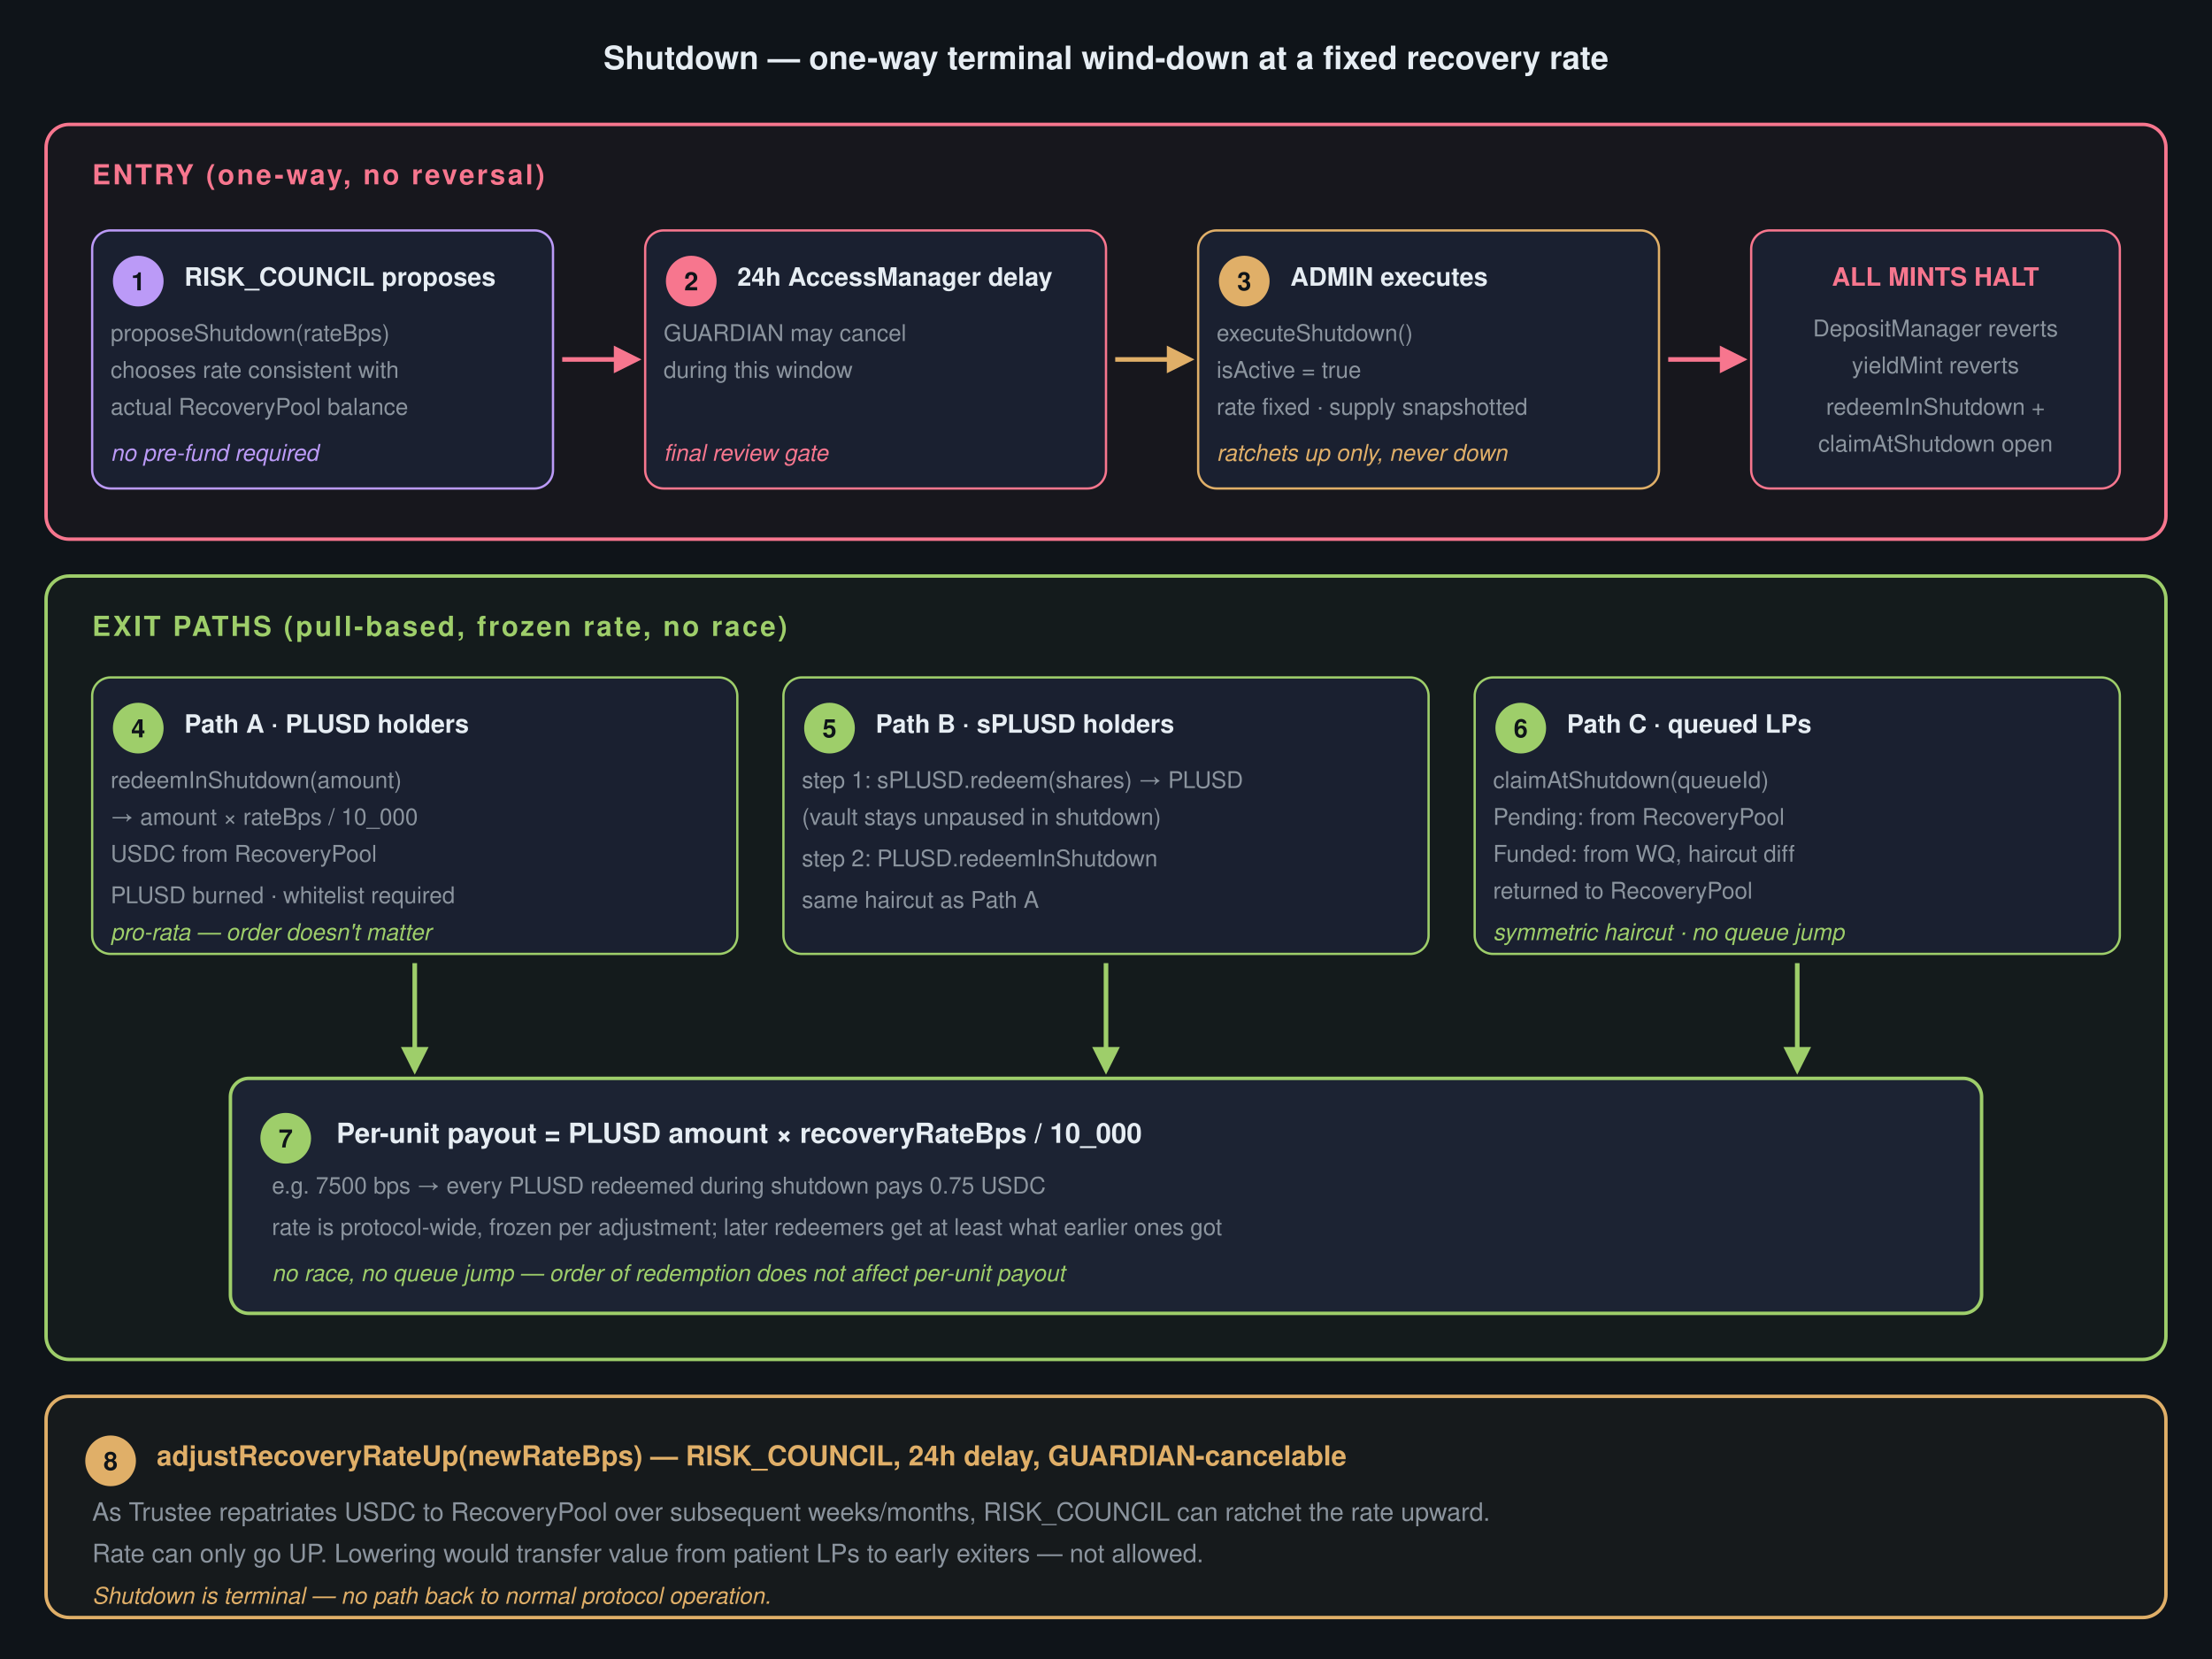
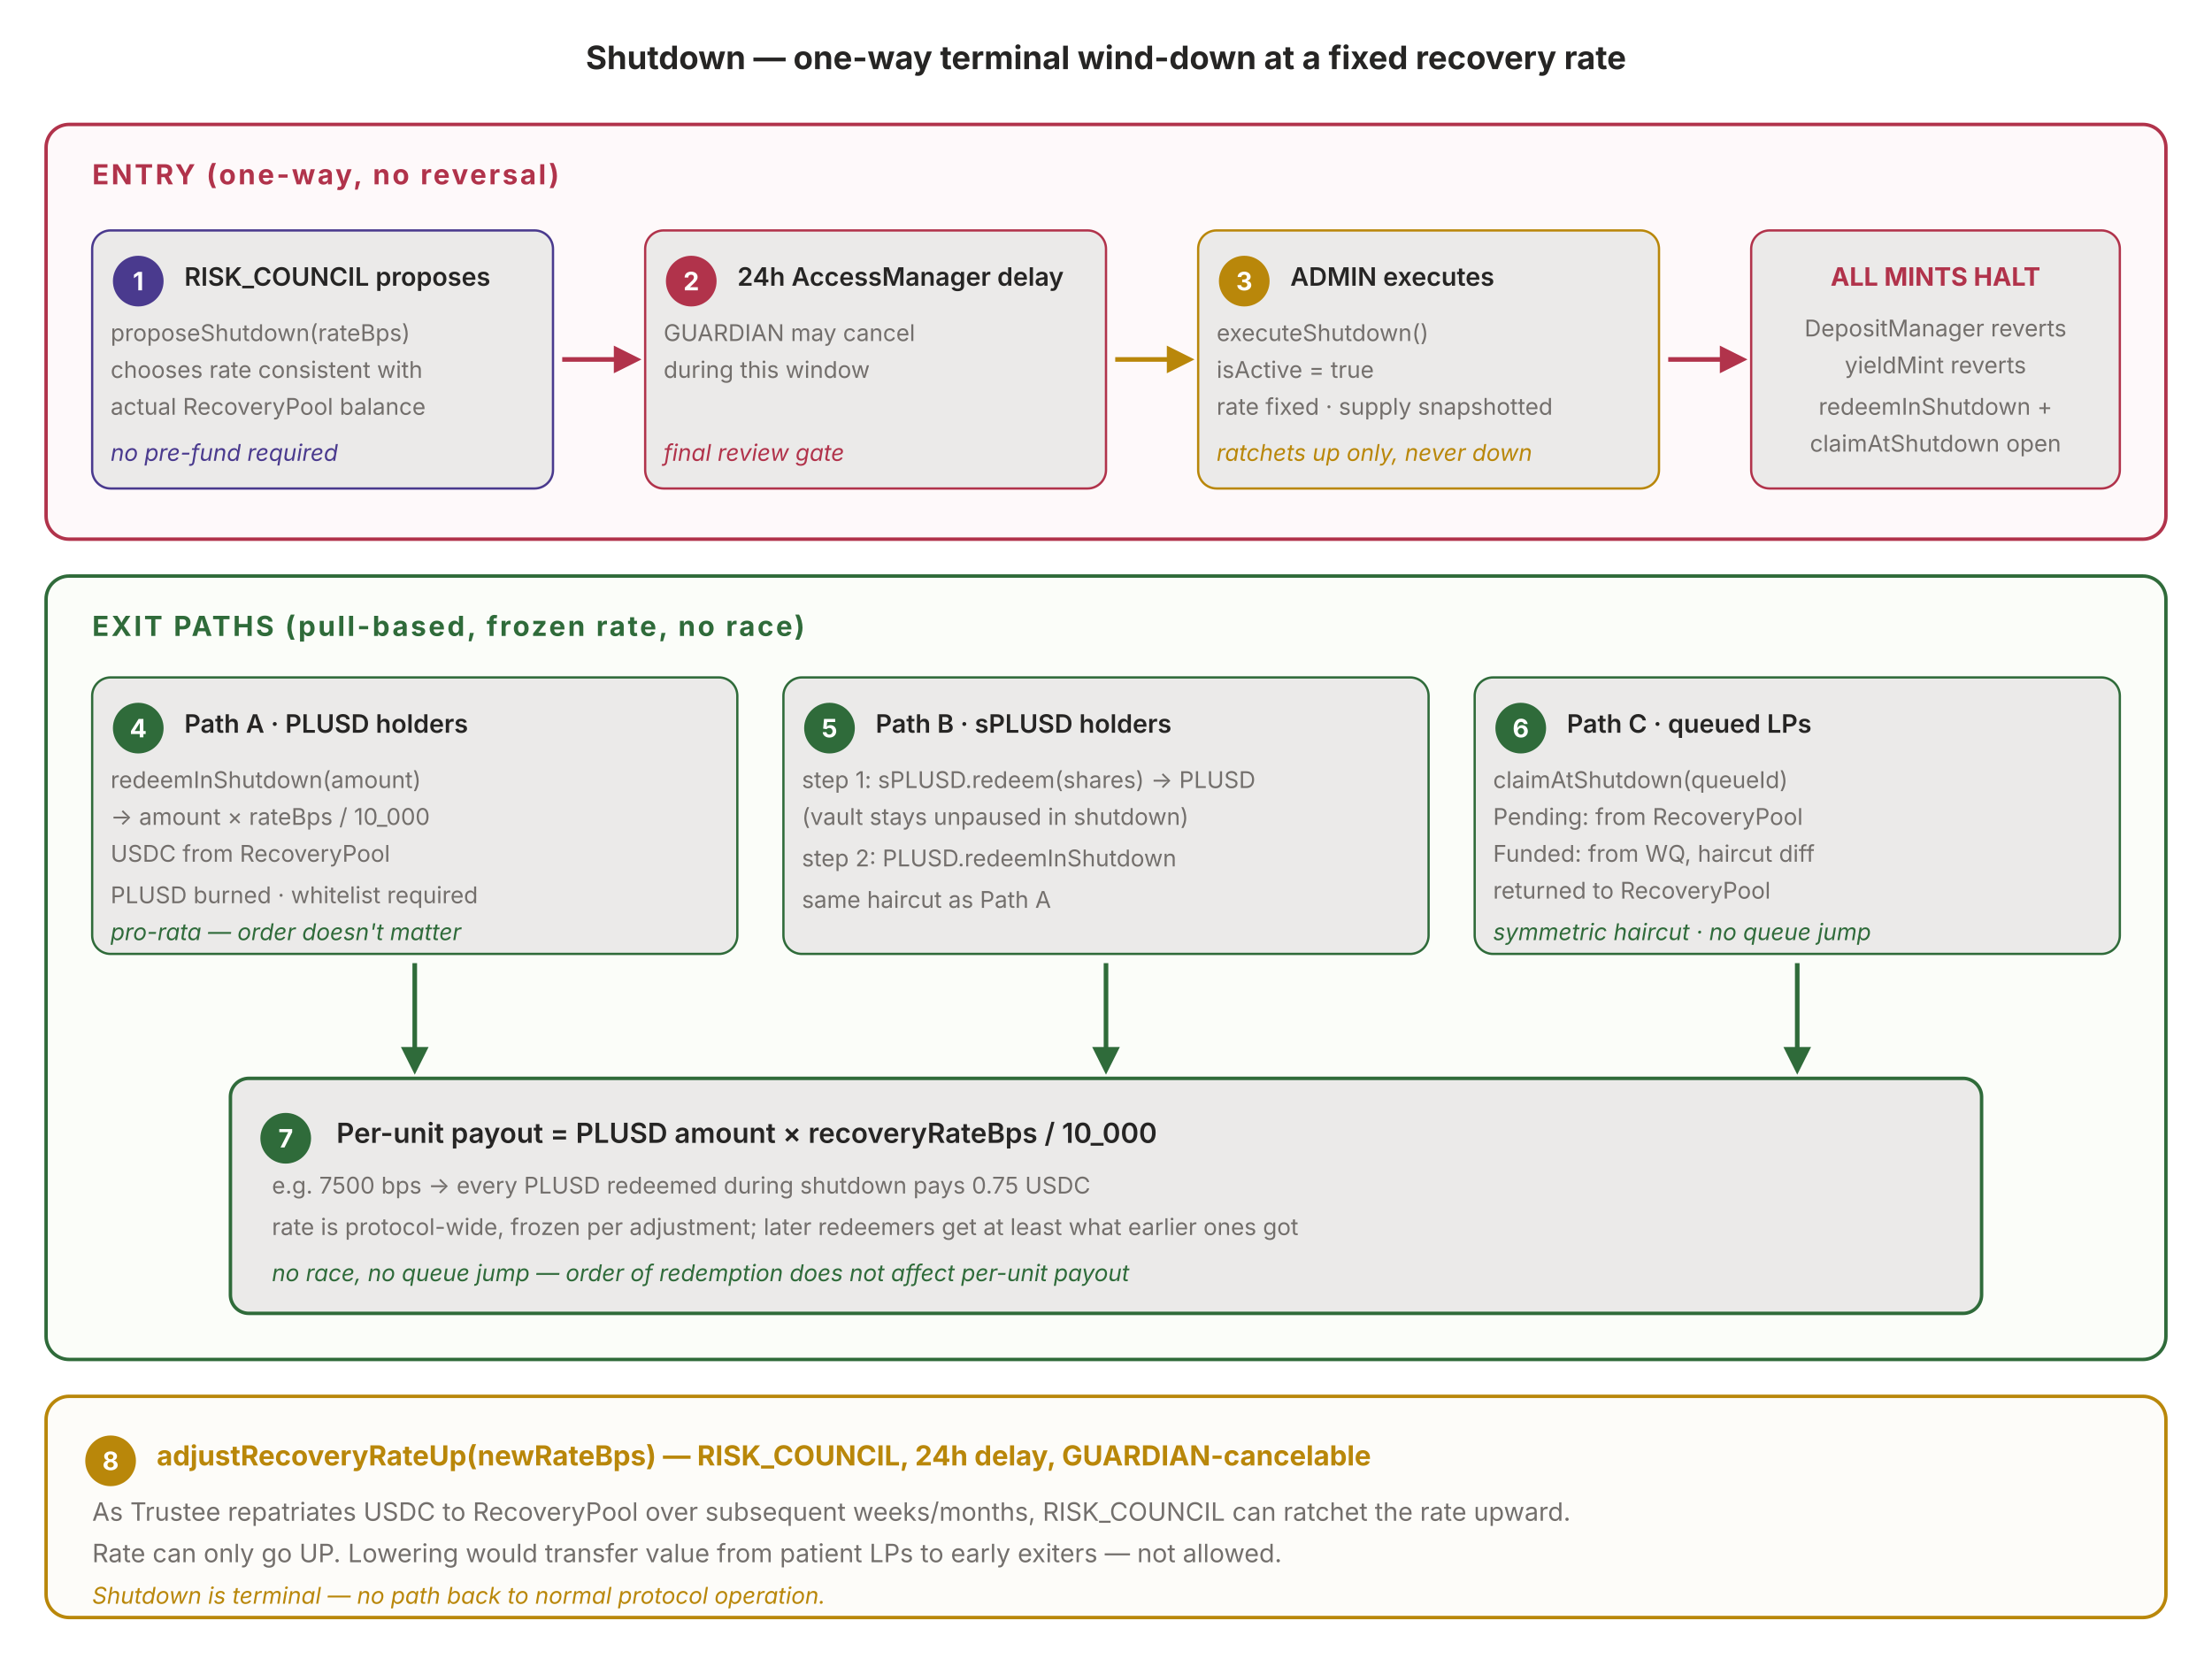
- <svg xmlns="http://www.w3.org/2000/svg" width="960" height="720" viewBox="0 0 960 720" font-family="-apple-system, BlinkMacSystemFont, 'Segoe UI', Helvetica, Arial, sans-serif">
-   <rect width="960" height="720" fill="#0f1419" />
+ <svg xmlns="http://www.w3.org/2000/svg" width="960" height="720" viewBox="0 0 960 720" font-family="Graphik LC, Inter, ui-sans-serif, system-ui, sans-serif">
+   <rect width="960" height="720" fill="#ffffff" />
  <defs>
    <marker id="a-sl-7" viewBox="0 0 10 10" refX="8" refY="5" markerWidth="6" markerHeight="6" orient="auto">
-       <path d="M 0 0 L 10 5 L 0 10 z" fill="#7aa2f7" />
+       <path d="M 0 0 L 10 5 L 0 10 z" fill="#000080" />
    </marker>
    <marker id="a-rose-7" viewBox="0 0 10 10" refX="8" refY="5" markerWidth="6" markerHeight="6" orient="auto">
-       <path d="M 0 0 L 10 5 L 0 10 z" fill="#f7768e" />
+       <path d="M 0 0 L 10 5 L 0 10 z" fill="#b1334b" />
    </marker>
    <marker id="a-sage-7" viewBox="0 0 10 10" refX="8" refY="5" markerWidth="6" markerHeight="6" orient="auto">
-       <path d="M 0 0 L 10 5 L 0 10 z" fill="#9ece6a" />
+       <path d="M 0 0 L 10 5 L 0 10 z" fill="#2f6b3a" />
    </marker>
    <marker id="a-amb-7" viewBox="0 0 10 10" refX="8" refY="5" markerWidth="6" markerHeight="6" orient="auto">
-       <path d="M 0 0 L 10 5 L 0 10 z" fill="#e0af68" />
+       <path d="M 0 0 L 10 5 L 0 10 z" fill="#b9870a" />
    </marker>
  </defs>
-   <text text-anchor="middle" x="480" y="30" fill="#e6edf3" font-size="14" font-weight="700">Shutdown — one-way terminal wind-down at a fixed recovery rate</text>
-   <rect x="20" y="54" width="920" height="180" rx="10" fill="rgba(247,118,142,0.04)" stroke="#f7768e" stroke-width="1.5" />
-   <text x="40" y="80" fill="#f7768e" font-size="12" font-weight="700" letter-spacing="1">ENTRY (one-way, no reversal)</text>
-   <rect x="40" y="100" width="200" height="112" rx="8" fill="#1a2030" stroke="#bb9af7" stroke-width="1" />
-   <circle cx="60" cy="122" r="11" fill="#bb9af7" />
-   <text text-anchor="middle" x="60" y="126" fill="#0f1419" font-size="11" font-weight="700">1</text>
-   <text x="80" y="124" fill="#e6edf3" font-size="11" font-weight="600">RISK_COUNCIL proposes</text>
-   <text x="48" y="148" fill="#8b949e" font-size="10">proposeShutdown(rateBps)</text>
-   <text x="48" y="164" fill="#8b949e" font-size="10">chooses rate consistent with</text>
-   <text x="48" y="180" fill="#8b949e" font-size="10">actual RecoveryPool balance</text>
-   <text x="48" y="200" fill="#bb9af7" font-size="10" font-style="italic">no pre-fund required</text>
-   <line x1="244" y1="156" x2="276" y2="156" stroke="#f7768e" stroke-width="2" marker-end="url(#a-rose-7)" />
-   <rect x="280" y="100" width="200" height="112" rx="8" fill="#1a2030" stroke="#f7768e" stroke-width="1" />
-   <circle cx="300" cy="122" r="11" fill="#f7768e" />
-   <text text-anchor="middle" x="300" y="126" fill="#0f1419" font-size="11" font-weight="700">2</text>
-   <text x="320" y="124" fill="#e6edf3" font-size="11" font-weight="600">24h AccessManager delay</text>
-   <text x="288" y="148" fill="#8b949e" font-size="10">GUARDIAN may cancel</text>
-   <text x="288" y="164" fill="#8b949e" font-size="10">during this window</text>
-   <text x="288" y="200" fill="#f7768e" font-size="10" font-style="italic">final review gate</text>
-   <line x1="484" y1="156" x2="516" y2="156" stroke="#e0af68" stroke-width="2" marker-end="url(#a-amb-7)" />
-   <rect x="520" y="100" width="200" height="112" rx="8" fill="#1a2030" stroke="#e0af68" stroke-width="1" />
-   <circle cx="540" cy="122" r="11" fill="#e0af68" />
-   <text text-anchor="middle" x="540" y="126" fill="#0f1419" font-size="11" font-weight="700">3</text>
-   <text x="560" y="124" fill="#e6edf3" font-size="11" font-weight="600">ADMIN executes</text>
-   <text x="528" y="148" fill="#8b949e" font-size="10">executeShutdown()</text>
-   <text x="528" y="164" fill="#8b949e" font-size="10">isActive = true</text>
-   <text x="528" y="180" fill="#8b949e" font-size="10">rate fixed · supply snapshotted</text>
-   <text x="528" y="200" fill="#e0af68" font-size="10" font-style="italic">ratchets up only, never down</text>
-   <line x1="724" y1="156" x2="756" y2="156" stroke="#f7768e" stroke-width="2" marker-end="url(#a-rose-7)" />
-   <rect x="760" y="100" width="160" height="112" rx="8" fill="#1a2030" stroke="#f7768e" stroke-width="1" />
-   <text text-anchor="middle" x="840" y="124" fill="#f7768e" font-size="11" font-weight="700">ALL MINTS HALT</text>
-   <text text-anchor="middle" x="840" y="146" fill="#8b949e" font-size="10">DepositManager reverts</text>
-   <text text-anchor="middle" x="840" y="162" fill="#8b949e" font-size="10">yieldMint reverts</text>
-   <text text-anchor="middle" x="840" y="180" fill="#8b949e" font-size="10">redeemInShutdown +</text>
-   <text text-anchor="middle" x="840" y="196" fill="#8b949e" font-size="10">claimAtShutdown open</text>
-   <rect x="20" y="250" width="920" height="340" rx="10" fill="rgba(158,206,106,0.04)" stroke="#9ece6a" stroke-width="1.5" />
-   <text x="40" y="276" fill="#9ece6a" font-size="12" font-weight="700" letter-spacing="1">EXIT PATHS (pull-based, frozen rate, no race)</text>
-   <rect x="40" y="294" width="280" height="120" rx="8" fill="#1a2030" stroke="#9ece6a" stroke-width="1" />
-   <circle cx="60" cy="316" r="11" fill="#9ece6a" />
-   <text text-anchor="middle" x="60" y="320" fill="#0f1419" font-size="11" font-weight="700">4</text>
-   <text x="80" y="318" fill="#e6edf3" font-size="11" font-weight="600">Path A · PLUSD holders</text>
-   <text x="48" y="342" fill="#8b949e" font-size="10">redeemInShutdown(amount)</text>
-   <text x="48" y="358" fill="#8b949e" font-size="10">→ amount × rateBps / 10_000</text>
-   <text x="48" y="374" fill="#8b949e" font-size="10">USDC from RecoveryPool</text>
-   <text x="48" y="392" fill="#8b949e" font-size="10">PLUSD burned · whitelist required</text>
-   <text x="48" y="408" fill="#9ece6a" font-size="10" font-style="italic">pro-rata — order doesn't matter</text>
-   <rect x="340" y="294" width="280" height="120" rx="8" fill="#1a2030" stroke="#9ece6a" stroke-width="1" />
-   <circle cx="360" cy="316" r="11" fill="#9ece6a" />
-   <text text-anchor="middle" x="360" y="320" fill="#0f1419" font-size="11" font-weight="700">5</text>
-   <text x="380" y="318" fill="#e6edf3" font-size="11" font-weight="600">Path B · sPLUSD holders</text>
-   <text x="348" y="342" fill="#8b949e" font-size="10">step 1: sPLUSD.redeem(shares) → PLUSD</text>
-   <text x="348" y="358" fill="#8b949e" font-size="10">(vault stays unpaused in shutdown)</text>
-   <text x="348" y="376" fill="#8b949e" font-size="10">step 2: PLUSD.redeemInShutdown</text>
-   <text x="348" y="394" fill="#8b949e" font-size="10">same haircut as Path A</text>
-   <rect x="640" y="294" width="280" height="120" rx="8" fill="#1a2030" stroke="#9ece6a" stroke-width="1" />
-   <circle cx="660" cy="316" r="11" fill="#9ece6a" />
-   <text text-anchor="middle" x="660" y="320" fill="#0f1419" font-size="11" font-weight="700">6</text>
-   <text x="680" y="318" fill="#e6edf3" font-size="11" font-weight="600">Path C · queued LPs</text>
-   <text x="648" y="342" fill="#8b949e" font-size="10">claimAtShutdown(queueId)</text>
-   <text x="648" y="358" fill="#8b949e" font-size="10">Pending: from RecoveryPool</text>
-   <text x="648" y="374" fill="#8b949e" font-size="10">Funded: from WQ, haircut diff</text>
-   <text x="648" y="390" fill="#8b949e" font-size="10">returned to RecoveryPool</text>
-   <text x="648" y="408" fill="#9ece6a" font-size="10" font-style="italic">symmetric haircut · no queue jump</text>
-   <line x1="180" y1="418" x2="180" y2="464" stroke="#9ece6a" stroke-width="2" marker-end="url(#a-sage-7)" />
-   <line x1="480" y1="418" x2="480" y2="464" stroke="#9ece6a" stroke-width="2" marker-end="url(#a-sage-7)" />
-   <line x1="780" y1="418" x2="780" y2="464" stroke="#9ece6a" stroke-width="2" marker-end="url(#a-sage-7)" />
-   <rect x="100" y="468" width="760" height="102" rx="8" fill="#1c2333" stroke="#9ece6a" stroke-width="1.5" />
-   <circle cx="124" cy="494" r="11" fill="#9ece6a" />
-   <text text-anchor="middle" x="124" y="498" fill="#0f1419" font-size="11" font-weight="700">7</text>
-   <text x="146" y="496" fill="#e6edf3" font-size="12" font-weight="600">Per-unit payout = PLUSD amount × recoveryRateBps / 10_000</text>
-   <text x="118" y="518" fill="#8b949e" font-size="10">e.g. 7500 bps → every PLUSD redeemed during shutdown pays 0.75 USDC</text>
-   <text x="118" y="536" fill="#8b949e" font-size="10">rate is protocol-wide, frozen per adjustment; later redeemers get at least what earlier ones got</text>
-   <text x="118" y="556" fill="#9ece6a" font-size="10" font-style="italic">no race, no queue jump — order of redemption does not affect per-unit payout</text>
-   <rect x="20" y="606" width="920" height="96" rx="10" fill="rgba(224,175,104,0.04)" stroke="#e0af68" stroke-width="1.5" />
-   <circle cx="48" cy="634" r="11" fill="#e0af68" />
-   <text text-anchor="middle" x="48" y="638" fill="#0f1419" font-size="11" font-weight="700">8</text>
-   <text x="68" y="636" fill="#e0af68" font-size="12" font-weight="700">adjustRecoveryRateUp(newRateBps) — RISK_COUNCIL, 24h delay, GUARDIAN-cancelable</text>
-   <text x="40" y="660" fill="#8b949e" font-size="11">As Trustee repatriates USDC to RecoveryPool over subsequent weeks/months, RISK_COUNCIL can ratchet the rate upward.</text>
-   <text x="40" y="678" fill="#8b949e" font-size="11">Rate can only go UP. Lowering would transfer value from patient LPs to early exiters — not allowed.</text>
-   <text x="40" y="696" fill="#e0af68" font-size="10" font-style="italic">Shutdown is terminal — no path back to normal protocol operation.</text>
+   <text text-anchor="middle" x="480" y="30" fill="#262524" font-size="14" font-weight="700">Shutdown — one-way terminal wind-down at a fixed recovery rate</text>
+   <rect x="20" y="54" width="920" height="180" rx="10" fill="rgba(247,118,142,0.04)" stroke="#b1334b" stroke-width="1.5" />
+   <text x="40" y="80" fill="#b1334b" font-size="12" font-weight="700" letter-spacing="1">ENTRY (one-way, no reversal)</text>
+   <rect x="40" y="100" width="200" height="112" rx="8" fill="#ebeae9" stroke="#4a3a8e" stroke-width="1" />
+   <circle cx="60" cy="122" r="11" fill="#4a3a8e" />
+   <text text-anchor="middle" x="60" y="126" fill="#ffffff" font-size="11" font-weight="700">1</text>
+   <text x="80" y="124" fill="#262524" font-size="11" font-weight="600">RISK_COUNCIL proposes</text>
+   <text x="48" y="148" fill="#736f6c" font-size="10">proposeShutdown(rateBps)</text>
+   <text x="48" y="164" fill="#736f6c" font-size="10">chooses rate consistent with</text>
+   <text x="48" y="180" fill="#736f6c" font-size="10">actual RecoveryPool balance</text>
+   <text x="48" y="200" fill="#4a3a8e" font-size="10" font-style="italic">no pre-fund required</text>
+   <line x1="244" y1="156" x2="276" y2="156" stroke="#b1334b" stroke-width="2" marker-end="url(#a-rose-7)" />
+   <rect x="280" y="100" width="200" height="112" rx="8" fill="#ebeae9" stroke="#b1334b" stroke-width="1" />
+   <circle cx="300" cy="122" r="11" fill="#b1334b" />
+   <text text-anchor="middle" x="300" y="126" fill="#ffffff" font-size="11" font-weight="700">2</text>
+   <text x="320" y="124" fill="#262524" font-size="11" font-weight="600">24h AccessManager delay</text>
+   <text x="288" y="148" fill="#736f6c" font-size="10">GUARDIAN may cancel</text>
+   <text x="288" y="164" fill="#736f6c" font-size="10">during this window</text>
+   <text x="288" y="200" fill="#b1334b" font-size="10" font-style="italic">final review gate</text>
+   <line x1="484" y1="156" x2="516" y2="156" stroke="#b9870a" stroke-width="2" marker-end="url(#a-amb-7)" />
+   <rect x="520" y="100" width="200" height="112" rx="8" fill="#ebeae9" stroke="#b9870a" stroke-width="1" />
+   <circle cx="540" cy="122" r="11" fill="#b9870a" />
+   <text text-anchor="middle" x="540" y="126" fill="#ffffff" font-size="11" font-weight="700">3</text>
+   <text x="560" y="124" fill="#262524" font-size="11" font-weight="600">ADMIN executes</text>
+   <text x="528" y="148" fill="#736f6c" font-size="10">executeShutdown()</text>
+   <text x="528" y="164" fill="#736f6c" font-size="10">isActive = true</text>
+   <text x="528" y="180" fill="#736f6c" font-size="10">rate fixed · supply snapshotted</text>
+   <text x="528" y="200" fill="#b9870a" font-size="10" font-style="italic">ratchets up only, never down</text>
+   <line x1="724" y1="156" x2="756" y2="156" stroke="#b1334b" stroke-width="2" marker-end="url(#a-rose-7)" />
+   <rect x="760" y="100" width="160" height="112" rx="8" fill="#ebeae9" stroke="#b1334b" stroke-width="1" />
+   <text text-anchor="middle" x="840" y="124" fill="#b1334b" font-size="11" font-weight="700">ALL MINTS HALT</text>
+   <text text-anchor="middle" x="840" y="146" fill="#736f6c" font-size="10">DepositManager reverts</text>
+   <text text-anchor="middle" x="840" y="162" fill="#736f6c" font-size="10">yieldMint reverts</text>
+   <text text-anchor="middle" x="840" y="180" fill="#736f6c" font-size="10">redeemInShutdown +</text>
+   <text text-anchor="middle" x="840" y="196" fill="#736f6c" font-size="10">claimAtShutdown open</text>
+   <rect x="20" y="250" width="920" height="340" rx="10" fill="rgba(158,206,106,0.04)" stroke="#2f6b3a" stroke-width="1.5" />
+   <text x="40" y="276" fill="#2f6b3a" font-size="12" font-weight="700" letter-spacing="1">EXIT PATHS (pull-based, frozen rate, no race)</text>
+   <rect x="40" y="294" width="280" height="120" rx="8" fill="#ebeae9" stroke="#2f6b3a" stroke-width="1" />
+   <circle cx="60" cy="316" r="11" fill="#2f6b3a" />
+   <text text-anchor="middle" x="60" y="320" fill="#ffffff" font-size="11" font-weight="700">4</text>
+   <text x="80" y="318" fill="#262524" font-size="11" font-weight="600">Path A · PLUSD holders</text>
+   <text x="48" y="342" fill="#736f6c" font-size="10">redeemInShutdown(amount)</text>
+   <text x="48" y="358" fill="#736f6c" font-size="10">→ amount × rateBps / 10_000</text>
+   <text x="48" y="374" fill="#736f6c" font-size="10">USDC from RecoveryPool</text>
+   <text x="48" y="392" fill="#736f6c" font-size="10">PLUSD burned · whitelist required</text>
+   <text x="48" y="408" fill="#2f6b3a" font-size="10" font-style="italic">pro-rata — order doesn't matter</text>
+   <rect x="340" y="294" width="280" height="120" rx="8" fill="#ebeae9" stroke="#2f6b3a" stroke-width="1" />
+   <circle cx="360" cy="316" r="11" fill="#2f6b3a" />
+   <text text-anchor="middle" x="360" y="320" fill="#ffffff" font-size="11" font-weight="700">5</text>
+   <text x="380" y="318" fill="#262524" font-size="11" font-weight="600">Path B · sPLUSD holders</text>
+   <text x="348" y="342" fill="#736f6c" font-size="10">step 1: sPLUSD.redeem(shares) → PLUSD</text>
+   <text x="348" y="358" fill="#736f6c" font-size="10">(vault stays unpaused in shutdown)</text>
+   <text x="348" y="376" fill="#736f6c" font-size="10">step 2: PLUSD.redeemInShutdown</text>
+   <text x="348" y="394" fill="#736f6c" font-size="10">same haircut as Path A</text>
+   <rect x="640" y="294" width="280" height="120" rx="8" fill="#ebeae9" stroke="#2f6b3a" stroke-width="1" />
+   <circle cx="660" cy="316" r="11" fill="#2f6b3a" />
+   <text text-anchor="middle" x="660" y="320" fill="#ffffff" font-size="11" font-weight="700">6</text>
+   <text x="680" y="318" fill="#262524" font-size="11" font-weight="600">Path C · queued LPs</text>
+   <text x="648" y="342" fill="#736f6c" font-size="10">claimAtShutdown(queueId)</text>
+   <text x="648" y="358" fill="#736f6c" font-size="10">Pending: from RecoveryPool</text>
+   <text x="648" y="374" fill="#736f6c" font-size="10">Funded: from WQ, haircut diff</text>
+   <text x="648" y="390" fill="#736f6c" font-size="10">returned to RecoveryPool</text>
+   <text x="648" y="408" fill="#2f6b3a" font-size="10" font-style="italic">symmetric haircut · no queue jump</text>
+   <line x1="180" y1="418" x2="180" y2="464" stroke="#2f6b3a" stroke-width="2" marker-end="url(#a-sage-7)" />
+   <line x1="480" y1="418" x2="480" y2="464" stroke="#2f6b3a" stroke-width="2" marker-end="url(#a-sage-7)" />
+   <line x1="780" y1="418" x2="780" y2="464" stroke="#2f6b3a" stroke-width="2" marker-end="url(#a-sage-7)" />
+   <rect x="100" y="468" width="760" height="102" rx="8" fill="#ebeae9" stroke="#2f6b3a" stroke-width="1.5" />
+   <circle cx="124" cy="494" r="11" fill="#2f6b3a" />
+   <text text-anchor="middle" x="124" y="498" fill="#ffffff" font-size="11" font-weight="700">7</text>
+   <text x="146" y="496" fill="#262524" font-size="12" font-weight="600">Per-unit payout = PLUSD amount × recoveryRateBps / 10_000</text>
+   <text x="118" y="518" fill="#736f6c" font-size="10">e.g. 7500 bps → every PLUSD redeemed during shutdown pays 0.75 USDC</text>
+   <text x="118" y="536" fill="#736f6c" font-size="10">rate is protocol-wide, frozen per adjustment; later redeemers get at least what earlier ones got</text>
+   <text x="118" y="556" fill="#2f6b3a" font-size="10" font-style="italic">no race, no queue jump — order of redemption does not affect per-unit payout</text>
+   <rect x="20" y="606" width="920" height="96" rx="10" fill="rgba(224,175,104,0.04)" stroke="#b9870a" stroke-width="1.5" />
+   <circle cx="48" cy="634" r="11" fill="#b9870a" />
+   <text text-anchor="middle" x="48" y="638" fill="#ffffff" font-size="11" font-weight="700">8</text>
+   <text x="68" y="636" fill="#b9870a" font-size="12" font-weight="700">adjustRecoveryRateUp(newRateBps) — RISK_COUNCIL, 24h delay, GUARDIAN-cancelable</text>
+   <text x="40" y="660" fill="#736f6c" font-size="11">As Trustee repatriates USDC to RecoveryPool over subsequent weeks/months, RISK_COUNCIL can ratchet the rate upward.</text>
+   <text x="40" y="678" fill="#736f6c" font-size="11">Rate can only go UP. Lowering would transfer value from patient LPs to early exiters — not allowed.</text>
+   <text x="40" y="696" fill="#b9870a" font-size="10" font-style="italic">Shutdown is terminal — no path back to normal protocol operation.</text>
</svg>
